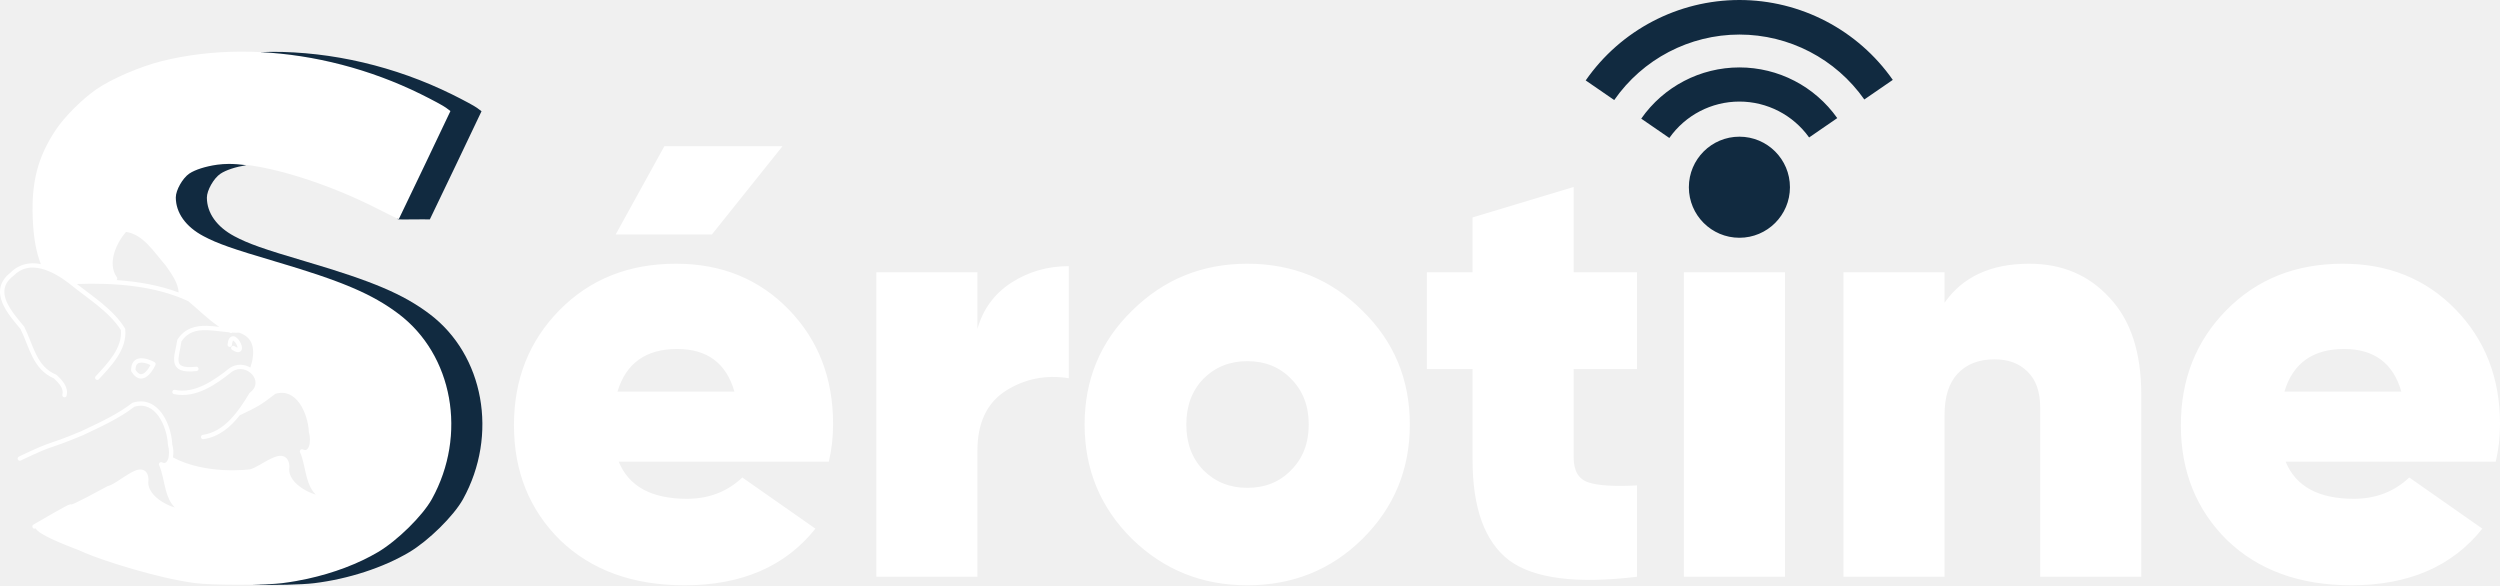
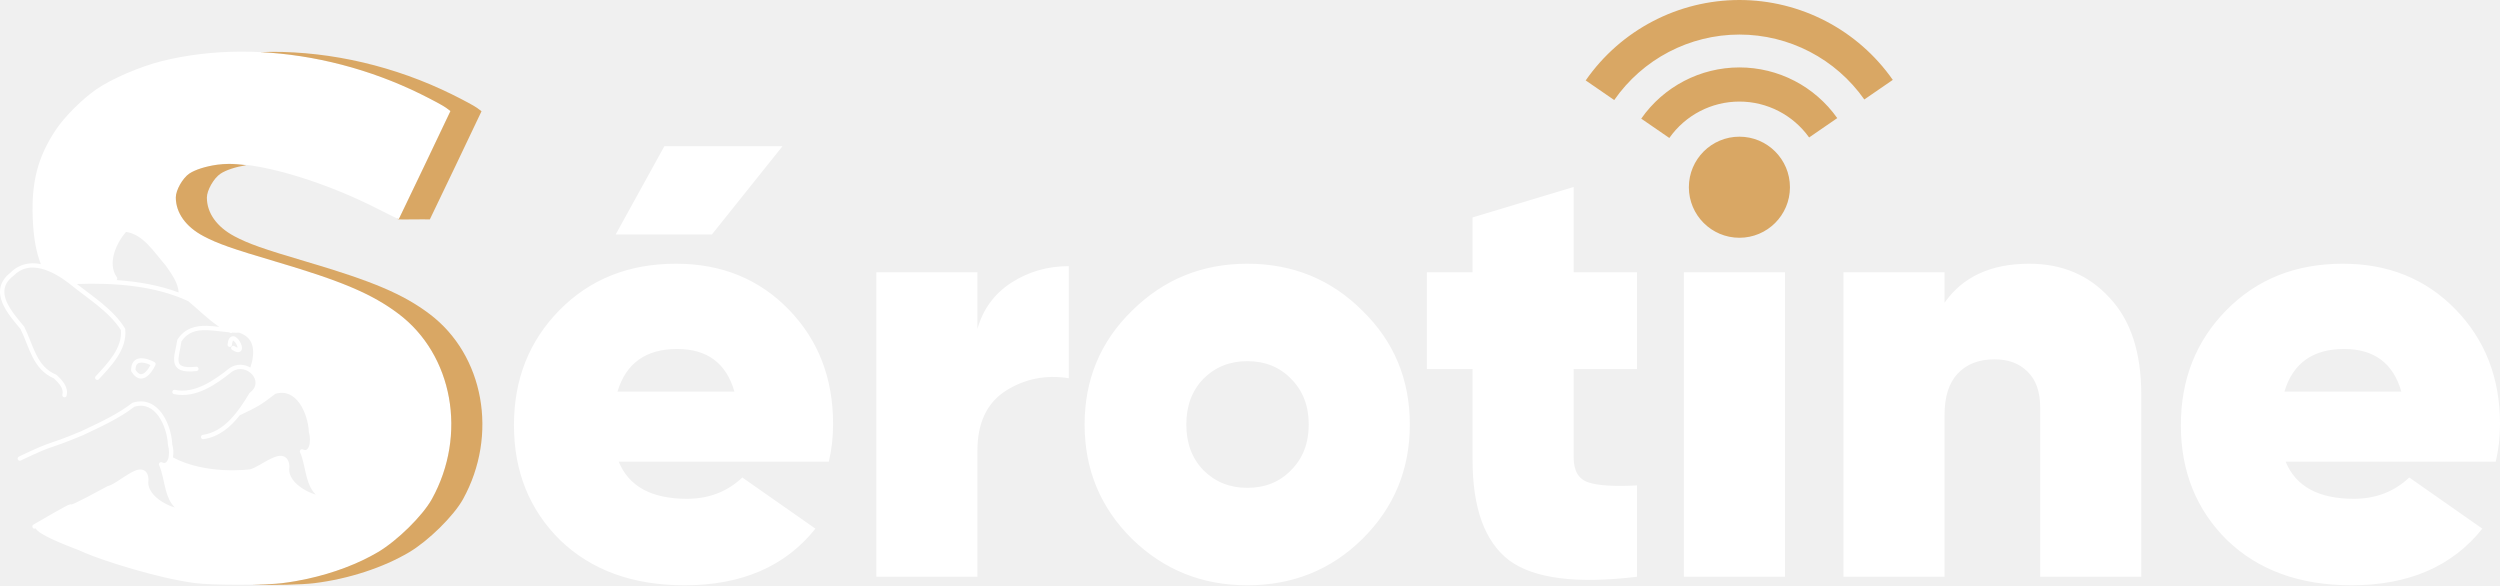
<svg xmlns="http://www.w3.org/2000/svg" width="5517.072mm" height="1291.626mm" viewBox="0 0 5517.072 1291.626" version="1.1" id="svg5" xml:space="preserve">
  <defs id="defs2" />
  <g id="layer4" transform="translate(33231.868,-5705.579)">
    <g id="layer9">
      <path id="path702" style="font-size:192px;font-family:Gilroy-Black;-inkscape-font-specification:Gilroy-Black;text-orientation:upright;white-space:pre;fill:#ffffff;fill-rule:evenodd;stroke:none;stroke-width:291.136;stroke-linecap:round;stroke-linejoin:round;paint-order:markers fill stroke" d="m -32701.086,5819.535 c -60.274,0.229 -119.116,7.208 -174.607,21.181 -47.771,12.029 -109.826,38.748 -142.995,61.568 -31.573,21.723 -70.969,61.055 -90.139,89.995 -39.762,60.026 -53.96,114.676 -50.774,195.439 1.592,40.359 6.915,72.341 17.848,100.776 -22.873,-4.805 -46.877,-1.162 -66.499,18.321 -0.04,0.028 -0.06,0.059 -0.1,0.088 -12.921,9.989 -20.074,21.209 -22.511,32.805 -2.444,11.629 -0.208,23.306 4.341,34.353 9.017,21.893 27.089,41.996 39.837,57.541 9.662,19.328 16.3,41.299 26.402,61.254 10.028,19.809 23.891,37.723 47.559,47.893 5.279,5.036 10.903,10.659 14.619,16.607 3.827,6.128 5.654,12.188 3.917,19.031 a 4.802,4.802 0 0 0 3.473,5.834 4.802,4.802 0 0 0 5.836,-3.473 c 2.498,-9.842 -0.4,-18.985 -5.082,-26.48 -4.682,-7.496 -11.127,-13.734 -16.621,-18.959 a 4.802,4.802 0 0 0 -1.469,-0.956 c -21.784,-9.04 -34.027,-24.799 -43.664,-43.836 -9.636,-19.036 -16.294,-41.203 -26.588,-61.66 a 4.802,4.802 0 0 0 -0.572,-0.883 c -13.001,-15.892 -30.633,-35.825 -38.765,-55.57 -4.067,-9.873 -5.76,-19.517 -3.825,-28.723 1.936,-9.206 7.448,-18.302 19.073,-27.26 a 4.802,4.802 0 0 0 0.48,-0.424 c 18.182,-18.355 39.104,-20.805 60.871,-15.52 21.767,5.286 43.869,18.822 61.565,32.439 39.927,32.839 88.021,61.422 114.476,103.16 3.243,39.735 -29.062,72.899 -55.742,101.945 a 4.802,4.802 0 0 0 0.287,6.785 4.802,4.802 0 0 0 6.785,-0.287 c 26.717,-29.087 62.659,-64.707 58.182,-110.465 a 4.802,4.802 0 0 0 -0.703,-2.068 c -25.484,-40.946 -68.785,-68.654 -106.043,-97.664 81.808,-2.928 172.327,3.39 245.822,37.928 19.381,15.874 43.483,40.006 68.355,56.67 -8.911,-1.06 -17.911,-2.05 -26.835,-2.291 -24.648,-0.668 -49.268,4.969 -65.28,30.285 a 4.802,4.802 0 0 0 -0.703,1.947 c -2.233,17.156 -8.831,34.236 -6.158,48.562 1.336,7.163 5.983,13.693 14.051,16.916 8.067,3.223 19.115,3.86 35.023,2.079 a 4.802,4.802 0 0 0 4.238,-5.307 4.802,4.802 0 0 0 -5.306,-4.239 c -15.117,1.693 -24.864,0.756 -30.393,-1.453 -5.528,-2.209 -7.279,-4.966 -8.172,-9.755 -1.745,-9.353 3.536,-26.266 6.03,-44.287 14.021,-21.577 33.5,-25.768 56.41,-25.147 15.646,0.424 32.424,3.322 48.835,4.764 0.924,0.405 1.85,0.961 2.772,1.332 a 4.802,4.802 0 0 0 4.358,-0.734 c 5.068,0.28 10.075,0.346 14.976,0.076 18.373,6.282 26.539,17.06 29.666,30.518 3.167,13.633 0.54,30.31 -4.719,46.164 a 4.802,4.802 0 0 0 0.03,0.389 c -13.139,-7.701 -30.501,-9.242 -45.822,1.016 a 4.802,4.802 0 0 0 -0.32,0.235 c -34.105,27.162 -76.995,57.154 -120.514,47.916 a 4.802,4.802 0 0 0 -5.695,3.701 4.802,4.802 0 0 0 3.701,5.693 c 48.687,10.335 93.825,-22.209 128.233,-49.597 15.964,-10.643 34.014,-5.069 44.128,6.215 5.064,5.649 7.913,12.575 7.571,19.455 -0.342,6.881 -3.689,14.032 -12.445,20.733 a 4.802,4.802 0 0 0 -1.205,1.353 c -23.941,40.118 -55.051,85.118 -102.683,91.758 a 4.802,4.802 0 0 0 -4.091,5.42 4.802,4.802 0 0 0 5.418,4.092 c 34.384,-4.793 60.083,-27.028 80.566,-53.094 a 4.802,4.802 0 0 0 0.508,-0.025 c 38.735,-18.447 44.291,-21.237 77.738,-46.947 11.757,-3.448 21.657,-2.598 30.344,1.15 8.859,3.822 16.54,10.773 22.895,19.668 12.709,17.789 19.786,43.251 20.658,63.319 a 4.802,4.802 0 0 0 0.218,1.238 c 2.807,8.882 2.946,21.543 0.222,29.713 -1.363,4.085 -3.358,6.848 -5.286,8.027 -1.928,1.179 -4.039,1.548 -8.197,-0.387 a 4.802,4.802 0 0 0 -6.379,6.379 c 7.086,15.222 9.675,36.498 15.175,56.348 3.816,13.77 9.44,27.105 19.43,36.935 -8.229,-2.387 -18.18,-6.591 -27.461,-12.312 -9.36,-5.77 -18.009,-13.073 -23.719,-21.32 -5.709,-8.248 -8.553,-17.221 -6.908,-27.346 a 4.802,4.802 0 0 0 0.05,-1.104 c -0.437,-6.301 -1.738,-11.309 -4.176,-15.234 -2.437,-3.925 -6.19,-6.563 -10.243,-7.582 -8.108,-2.038 -16.698,1.036 -25.581,5.184 -8.883,4.147 -18.109,9.768 -26.509,14.553 -8.367,4.765 -16.117,8.601 -20.58,9.431 -0.374,0.051 -96.351,13.039 -170.053,-26.355 1.741,-9.281 1.203,-19.636 -1.455,-28.516 -1.027,-21.827 -8.292,-48.292 -22.407,-68.049 -7.104,-9.943 -16.022,-18.208 -26.904,-22.902 -10.882,-4.695 -23.672,-5.639 -37.635,-1.365 a 4.802,4.802 0 0 0 -1.523,0.785 c -33.672,25.913 -73.381,43.704 -112.547,62.354 -42.799,17.835 -55.756,21.669 -68.922,26.179 -13.18,4.516 -26.339,9.655 -68.543,29.731 a 4.802,4.802 0 0 0 -2.273,6.398 4.802,4.802 0 0 0 6.398,2.274 c 42.081,-20.017 54.602,-24.887 67.532,-29.317 12.929,-4.43 26.522,-8.487 69.622,-26.451 a 4.802,4.802 0 0 0 0.22,-0.096 c 38.728,-18.443 78.778,-36.325 113.48,-62.814 11.776,-3.464 21.689,-2.612 30.387,1.141 8.859,3.822 16.539,10.774 22.894,19.668 12.709,17.789 19.787,43.25 20.658,63.318 a 4.802,4.802 0 0 0 0.219,1.238 c 2.807,8.882 2.947,21.543 0.223,29.713 -1.362,4.085 -3.36,6.848 -5.288,8.027 -1.928,1.179 -4.038,1.549 -8.197,-0.387 a 4.802,4.802 0 0 0 -6.379,6.379 c 7.086,15.222 9.676,36.498 15.176,56.347 3.816,13.77 9.439,27.106 19.43,36.936 -8.23,-2.387 -18.181,-6.592 -27.461,-12.312 -9.361,-5.77 -18.009,-13.073 -23.719,-21.321 -5.709,-8.248 -8.554,-17.221 -6.908,-27.346 a 4.802,4.802 0 0 0 0.05,-1.103 c -0.439,-6.322 -1.762,-11.276 -4.379,-15.076 -2.618,-3.8 -6.735,-6.079 -10.922,-6.582 -8.374,-1.007 -16.912,3.102 -25.955,8.264 -9.043,5.161 -18.469,11.781 -27.014,17.303 -8.544,5.521 -16.493,9.815 -20.695,10.578 a 4.802,4.802 0 0 0 -1.437,0.507 c -38.864,21.147 -58.943,31.44 -69.385,36.293 -5.221,2.426 -8.068,3.482 -9.319,3.822 -0.301,0.082 -0.437,0.14 -0.499,0.182 -0.03,-0.015 -0.02,-0.025 -0.1,-0.043 -0.365,-0.084 -1.455,-0.281 -2.493,-0.189 -1.037,0.092 -1.985,0.357 -3.07,0.755 -2.168,0.796 -5.084,2.203 -10.332,4.998 -10.495,5.591 -30.121,16.741 -68.41,39.033 a 4.802,4.802 0 0 0 -1.734,6.566 4.802,4.802 0 0 0 6.566,1.732 c 0.06,-0.033 0.08,-0.044 0.134,-0.077 6.076,13.798 64.714,36.527 94.509,47.927 1.418,0.654 5.895,2.595 16.176,6.979 38.259,16.314 158.807,55.229 240.454,65.826 v 0.03 c 39.082,5.041 152.709,4.97 194.687,-0.155 75.63,-9.23 152.343,-34.197 209.82,-68.283 42.627,-25.28 98.48,-80.278 118.772,-116.956 78.444,-141.779 46.577,-318.308 -73.818,-408.92 -58.118,-43.742 -124.736,-72.049 -271.232,-115.253 -95.839,-28.264 -128.506,-39.793 -159.356,-56.235 -38.932,-20.751 -60.649,-51.249 -60.727,-85.282 -0.04,-15.908 15.111,-42.66 29.743,-52.528 18.359,-12.38 57.006,-21.801 89.38,-21.785 78.098,0.039 213.288,41.487 329.156,100.921 23.681,12.147 43.417,21.711 43.868,21.26 0.445,-0.454 26.262,-54.284 57.368,-119.621 l 56.56,-118.795 -9.83,-7.416 c -5.408,-4.078 -30.236,-17.487 -55.173,-29.797 -126.121,-62.256 -265.673,-94.427 -398.278,-93.924 z m 935.389,208.626 -107.522,194.884 h 212.356 l 155.908,-194.884 z m 2006.635,90.05 -223.109,67.202 v 120.962 h -100.802 v 213.701 h 100.802 v 200.261 c 0,106.626 26.881,180.548 80.642,221.765 54.657,40.321 148.739,52.417 282.246,36.289 v -201.604 c -50.177,2.688 -86.017,0.448 -107.522,-6.721 -21.504,-7.168 -32.257,-25.537 -32.257,-55.105 v -194.884 h 139.779 v -213.701 h -139.779 z m -3194.742,99.154 c 18.541,2.696 33.652,13.148 47.427,26.953 14.305,14.336 26.925,32.031 40.077,46.986 13.036,18.727 27.53,38.285 28.706,59.721 -43.02,-16.055 -89.972,-24.128 -136.798,-27.322 a 4.802,4.802 0 0 0 0.515,-5.984 c -11.031,-15.792 -11.346,-34.765 -5.959,-53.438 5.128,-17.77 15.547,-34.768 26.032,-46.916 z m 1213.644,70.194 c -103.939,0 -189.509,34.048 -256.71,102.146 -67.201,68.097 -100.802,152.772 -100.802,254.022 0,102.146 34.049,186.82 102.146,254.022 68.993,66.305 160.387,99.458 274.182,99.458 126.338,0 222.66,-41.665 288.966,-124.995 l -161.283,-112.898 c -33.153,31.361 -73.922,47.041 -122.307,47.041 -77.953,0 -128.13,-27.329 -150.531,-81.986 h 463.69 c 6.272,-25.985 9.408,-53.761 9.408,-83.33 0,-101.25 -32.705,-185.476 -98.114,-252.677 -65.409,-67.201 -148.291,-100.802 -248.645,-100.802 z m 1260.699,0 c -99.458,0 -184.132,34.496 -254.022,103.49 -69.889,68.097 -104.834,151.875 -104.834,251.333 0,99.458 34.945,183.684 104.834,252.678 69.89,68.097 154.564,102.146 254.022,102.146 100.354,0 185.028,-34.049 254.021,-102.146 69.889,-68.993 104.834,-153.22 104.834,-252.678 0,-99.458 -34.945,-183.236 -104.834,-251.333 -68.993,-68.993 -153.667,-103.49 -254.021,-103.49 z m 1725.726,0 c -84.226,0 -146.5,28.672 -186.82,86.017 v -67.202 h -223.109 v 672.015 h 223.109 v -357.512 c 0,-39.425 9.408,-69.442 28.224,-90.05 19.713,-21.504 47.042,-32.256 81.986,-32.256 30.465,0 54.658,8.96 72.578,26.881 18.816,17.92 28.224,44.353 28.224,79.297 v 373.64 h 223.109 v -401.865 c 0,-93.186 -23.297,-164.42 -69.889,-213.701 -45.697,-50.177 -104.835,-75.265 -177.412,-75.265 z m 692.182,0 c -103.939,0 -189.509,34.048 -256.71,102.146 -67.201,68.097 -100.802,152.772 -100.802,254.022 0,102.146 34.049,186.82 102.146,254.022 68.993,66.305 160.387,99.458 274.182,99.458 126.338,0 222.661,-41.665 288.966,-124.995 l -161.283,-112.898 c -33.153,31.361 -73.922,47.041 -122.307,47.041 -77.953,0 -128.13,-27.329 -150.531,-81.986 h 463.69 c 6.272,-25.985 9.408,-53.761 9.408,-83.33 0,-101.25 -32.705,-185.476 -98.114,-252.677 -65.409,-67.201 -148.291,-100.802 -248.645,-100.802 z m -2811.709,5.376 c -46.593,0 -88.705,12.096 -126.338,36.289 -37.633,24.192 -62.722,58.241 -75.266,102.146 v -124.995 h -223.109 v 672.015 h 223.109 v -278.214 c 0,-60.929 20.608,-104.834 61.825,-131.715 42.113,-26.881 88.706,-36.289 139.779,-28.225 z m 1357.469,13.44 v 672.015 h 223.109 v -672.015 z m -3202.171,141.205 c -3.131,0.205 -6.362,2.219 -8.124,5.088 -2.014,3.28 -3.023,7.497 -3.527,13.332 a 4.802,4.802 0 0 0 4.371,5.197 4.802,4.802 0 0 0 5.198,-4.371 c 0.432,-5.013 1.453,-8.008 2.142,-9.131 0.265,-0.431 0.255,-0.475 0.261,-0.534 0.129,0.019 1.372,0.497 2.772,1.835 1.412,1.349 2.958,3.373 4.225,5.551 1.266,2.178 2.264,4.524 2.765,6.41 0.308,1.156 0.219,1.362 0.217,1.899 -1.261,-0.336 -3.44,-1.165 -6.757,-3.305 a 4.802,4.802 0 0 0 -6.639,1.431 4.802,4.802 0 0 0 1.431,6.639 c 4.671,3.013 8.279,4.711 11.903,5.088 1.812,0.188 3.745,-0.019 5.48,-0.953 1.735,-0.934 3.022,-2.577 3.653,-4.174 1.261,-3.194 0.781,-6.139 0,-9.091 -0.785,-2.952 -2.1,-5.94 -3.746,-8.771 -1.647,-2.832 -3.615,-5.49 -5.895,-7.668 -2.28,-2.178 -4.885,-4.068 -8.394,-4.445 -0.439,-0.047 -0.884,-0.055 -1.332,-0.025 z m 980.492,28.142 c 66.305,0 108.418,31.361 126.338,94.082 h -258.053 c 18.816,-62.721 62.721,-94.082 131.715,-94.082 z m 3678.607,0 c 66.305,0 108.418,31.361 126.338,94.082 h -258.053 c 18.816,-62.721 62.722,-94.082 131.715,-94.082 z m -4860.965,20.416 c -4.87,0 -9.837,1.07 -14.037,4.279 -5.599,4.279 -8.792,11.955 -8.695,22.735 a 4.802,4.802 0 0 0 0.709,2.467 c 6.007,9.788 12.896,14.843 20.093,15.355 7.198,0.512 13.256,-3.369 17.95,-7.9 9.387,-9.063 14.992,-22.18 14.992,-22.18 a 4.802,4.802 0 0 0 -2.031,-6.125 c 0,0 -11.612,-6.746 -24.174,-8.316 -1.57,-0.196 -3.184,-0.315 -4.807,-0.315 z m 2440.369,6.465 c 39.424,0 71.681,12.992 96.77,38.977 25.985,25.985 38.977,59.585 38.977,100.802 0,41.217 -12.992,74.818 -38.977,100.802 -25.089,25.985 -57.346,38.977 -96.77,38.977 -38.53,0 -70.786,-12.992 -96.77,-38.977 -25.089,-25.985 -37.633,-59.585 -37.633,-100.802 0,-41.217 12.544,-74.818 37.633,-100.802 25.984,-25.985 58.24,-38.977 96.77,-38.977 z m -2440.289,3.151 c 1.125,0 2.307,0.075 3.532,0.228 6.678,0.835 12.521,3.326 16.408,5.164 -2.09,3.993 -5.534,10.059 -10.673,15.02 -3.665,3.538 -7.355,5.459 -10.596,5.229 -3.067,-0.218 -7.053,-2.412 -11.801,-9.684 0.176,-7.913 2.279,-11.704 4.842,-13.662 2.041,-1.559 4.912,-2.287 8.288,-2.294 z" />
-       <path id="path704" style="font-weight:bold;font-size:44.998px;font-family:Ubuntu;-inkscape-font-specification:Ubuntu;text-align:center;text-orientation:upright;text-anchor:middle;display:inline;fill:#112a40;fill-opacity:1;fill-rule:evenodd;stroke:none;stroke-width:59.326;stroke-linecap:round;stroke-linejoin:round;paint-order:markers fill stroke" d="m -29393.291,5705.579 a 413.169,413.169 0 0 0 -339.208,177.484 l 62.941,43.312 a 336.911,336.911 0 0 1 276.267,-144.538 336.911,336.911 0 0 1 275.661,143.269 l 62.829,-43.234 a 413.169,413.169 0 0 0 -338.49,-176.293 z m -3239.229,114.394 c -8.391,0.031 -16.721,0.328 -25.048,0.63 119.309,5.861 242.364,37.377 354.763,92.858 24.937,12.31 49.765,25.719 55.173,29.797 l 9.83,7.416 -56.56,118.795 c -31.106,65.337 -56.923,119.167 -57.368,119.621 -0.05,0.047 -2.307,-1.068 -2.755,-1.23 0.05,0.154 0.336,1.413 0.359,1.467 0.589,1.4 62.814,-0.275 70.56,0.52 l -0.262,-0.502 c 0.27,0.086 0.625,0.217 0.66,0.181 0.445,-0.454 26.262,-54.283 57.369,-119.621 l 56.56,-118.795 -9.83,-7.416 c -5.408,-4.079 -30.237,-17.488 -55.173,-29.798 -126.122,-62.256 -265.673,-94.427 -398.278,-93.924 z m 3239.229,34.4 a 264.376,264.376 0 0 0 -216.65,113.027 l 62.005,42.668 a 189.028,189.028 0 0 1 154.645,-80.348 189.028,189.028 0 0 1 153.836,79.219 l 62.087,-42.724 a 264.376,264.376 0 0 0 -215.923,-111.842 z m 0,152.837 a 111.54,111.54 0 0 0 -111.54,111.54 111.54,111.54 0 0 0 111.54,111.54 111.54,111.54 0 0 0 111.539,-111.54 111.54,111.54 0 0 0 -111.539,-111.54 z m -3333.583,60.12 c -8.414,0 -17.247,0.655 -26.042,1.812 -24.292,3.436 -48.024,10.656 -61.218,19.554 -14.632,9.868 -29.783,36.619 -29.743,52.528 0.08,34.033 21.795,64.531 60.727,85.282 30.85,16.442 63.517,27.971 159.356,56.235 146.496,43.204 213.114,71.511 271.232,115.253 120.395,90.611 152.262,267.14 73.818,408.92 -20.292,36.678 -76.145,91.676 -118.772,116.956 -43.647,25.884 -98.397,46.463 -155.331,58.932 -8.669,1.898 -17.378,3.654 -26.117,5.165 0,10e-5 0,-1e-4 0,0 -10.153,1.793 -20.328,3.365 -30.491,4.605 -14.681,1.792 -38.307,2.928 -64.261,3.482 48.187,1.056 107.143,-0.071 134.943,-3.465 75.632,-9.23 152.344,-34.197 209.821,-68.283 42.628,-25.28 98.48,-80.278 118.772,-116.956 78.445,-141.78 46.577,-318.308 -73.818,-408.92 -58.119,-43.742 -124.735,-72.049 -271.232,-115.253 -95.839,-28.264 -128.506,-39.793 -159.356,-56.235 -38.932,-20.751 -60.649,-51.248 -60.727,-85.281 -0.04,-15.909 15.111,-42.66 29.743,-52.528 12.466,-8.407 34.311,-15.363 57.17,-19.013 -13.876,-1.758 -26.868,-2.782 -38.473,-2.788 z" />
+       <path id="path704" style="font-weight:bold;font-size:44.998px;font-family:Ubuntu;-inkscape-font-specification:Ubuntu;text-align:center;text-orientation:upright;text-anchor:middle;display:inline;fill:#d9a764;fill-opacity:1;fill-rule:evenodd;stroke:none;stroke-width:59.326;stroke-linecap:round;stroke-linejoin:round;paint-order:markers fill stroke" d="m -29393.291,5705.579 a 413.169,413.169 0 0 0 -339.208,177.484 l 62.941,43.312 a 336.911,336.911 0 0 1 276.267,-144.538 336.911,336.911 0 0 1 275.661,143.269 l 62.829,-43.234 a 413.169,413.169 0 0 0 -338.49,-176.293 z m -3239.229,114.394 c -8.391,0.031 -16.721,0.328 -25.048,0.63 119.309,5.861 242.364,37.377 354.763,92.858 24.937,12.31 49.765,25.719 55.173,29.797 l 9.83,7.416 -56.56,118.795 c -31.106,65.337 -56.923,119.167 -57.368,119.621 -0.05,0.047 -2.307,-1.068 -2.755,-1.23 0.05,0.154 0.336,1.413 0.359,1.467 0.589,1.4 62.814,-0.275 70.56,0.52 l -0.262,-0.502 c 0.27,0.086 0.625,0.217 0.66,0.181 0.445,-0.454 26.262,-54.283 57.369,-119.621 l 56.56,-118.795 -9.83,-7.416 c -5.408,-4.079 -30.237,-17.488 -55.173,-29.798 -126.122,-62.256 -265.673,-94.427 -398.278,-93.924 z m 3239.229,34.4 a 264.376,264.376 0 0 0 -216.65,113.027 l 62.005,42.668 a 189.028,189.028 0 0 1 154.645,-80.348 189.028,189.028 0 0 1 153.836,79.219 l 62.087,-42.724 a 264.376,264.376 0 0 0 -215.923,-111.842 z m 0,152.837 a 111.54,111.54 0 0 0 -111.54,111.54 111.54,111.54 0 0 0 111.54,111.54 111.54,111.54 0 0 0 111.539,-111.54 111.54,111.54 0 0 0 -111.539,-111.54 z m -3333.583,60.12 c -8.414,0 -17.247,0.655 -26.042,1.812 -24.292,3.436 -48.024,10.656 -61.218,19.554 -14.632,9.868 -29.783,36.619 -29.743,52.528 0.08,34.033 21.795,64.531 60.727,85.282 30.85,16.442 63.517,27.971 159.356,56.235 146.496,43.204 213.114,71.511 271.232,115.253 120.395,90.611 152.262,267.14 73.818,408.92 -20.292,36.678 -76.145,91.676 -118.772,116.956 -43.647,25.884 -98.397,46.463 -155.331,58.932 -8.669,1.898 -17.378,3.654 -26.117,5.165 0,10e-5 0,-1e-4 0,0 -10.153,1.793 -20.328,3.365 -30.491,4.605 -14.681,1.792 -38.307,2.928 -64.261,3.482 48.187,1.056 107.143,-0.071 134.943,-3.465 75.632,-9.23 152.344,-34.197 209.821,-68.283 42.628,-25.28 98.48,-80.278 118.772,-116.956 78.445,-141.78 46.577,-318.308 -73.818,-408.92 -58.119,-43.742 -124.735,-72.049 -271.232,-115.253 -95.839,-28.264 -128.506,-39.793 -159.356,-56.235 -38.932,-20.751 -60.649,-51.248 -60.727,-85.281 -0.04,-15.909 15.111,-42.66 29.743,-52.528 12.466,-8.407 34.311,-15.363 57.17,-19.013 -13.876,-1.758 -26.868,-2.782 -38.473,-2.788 z" />
    </g>
  </g>
</svg>
